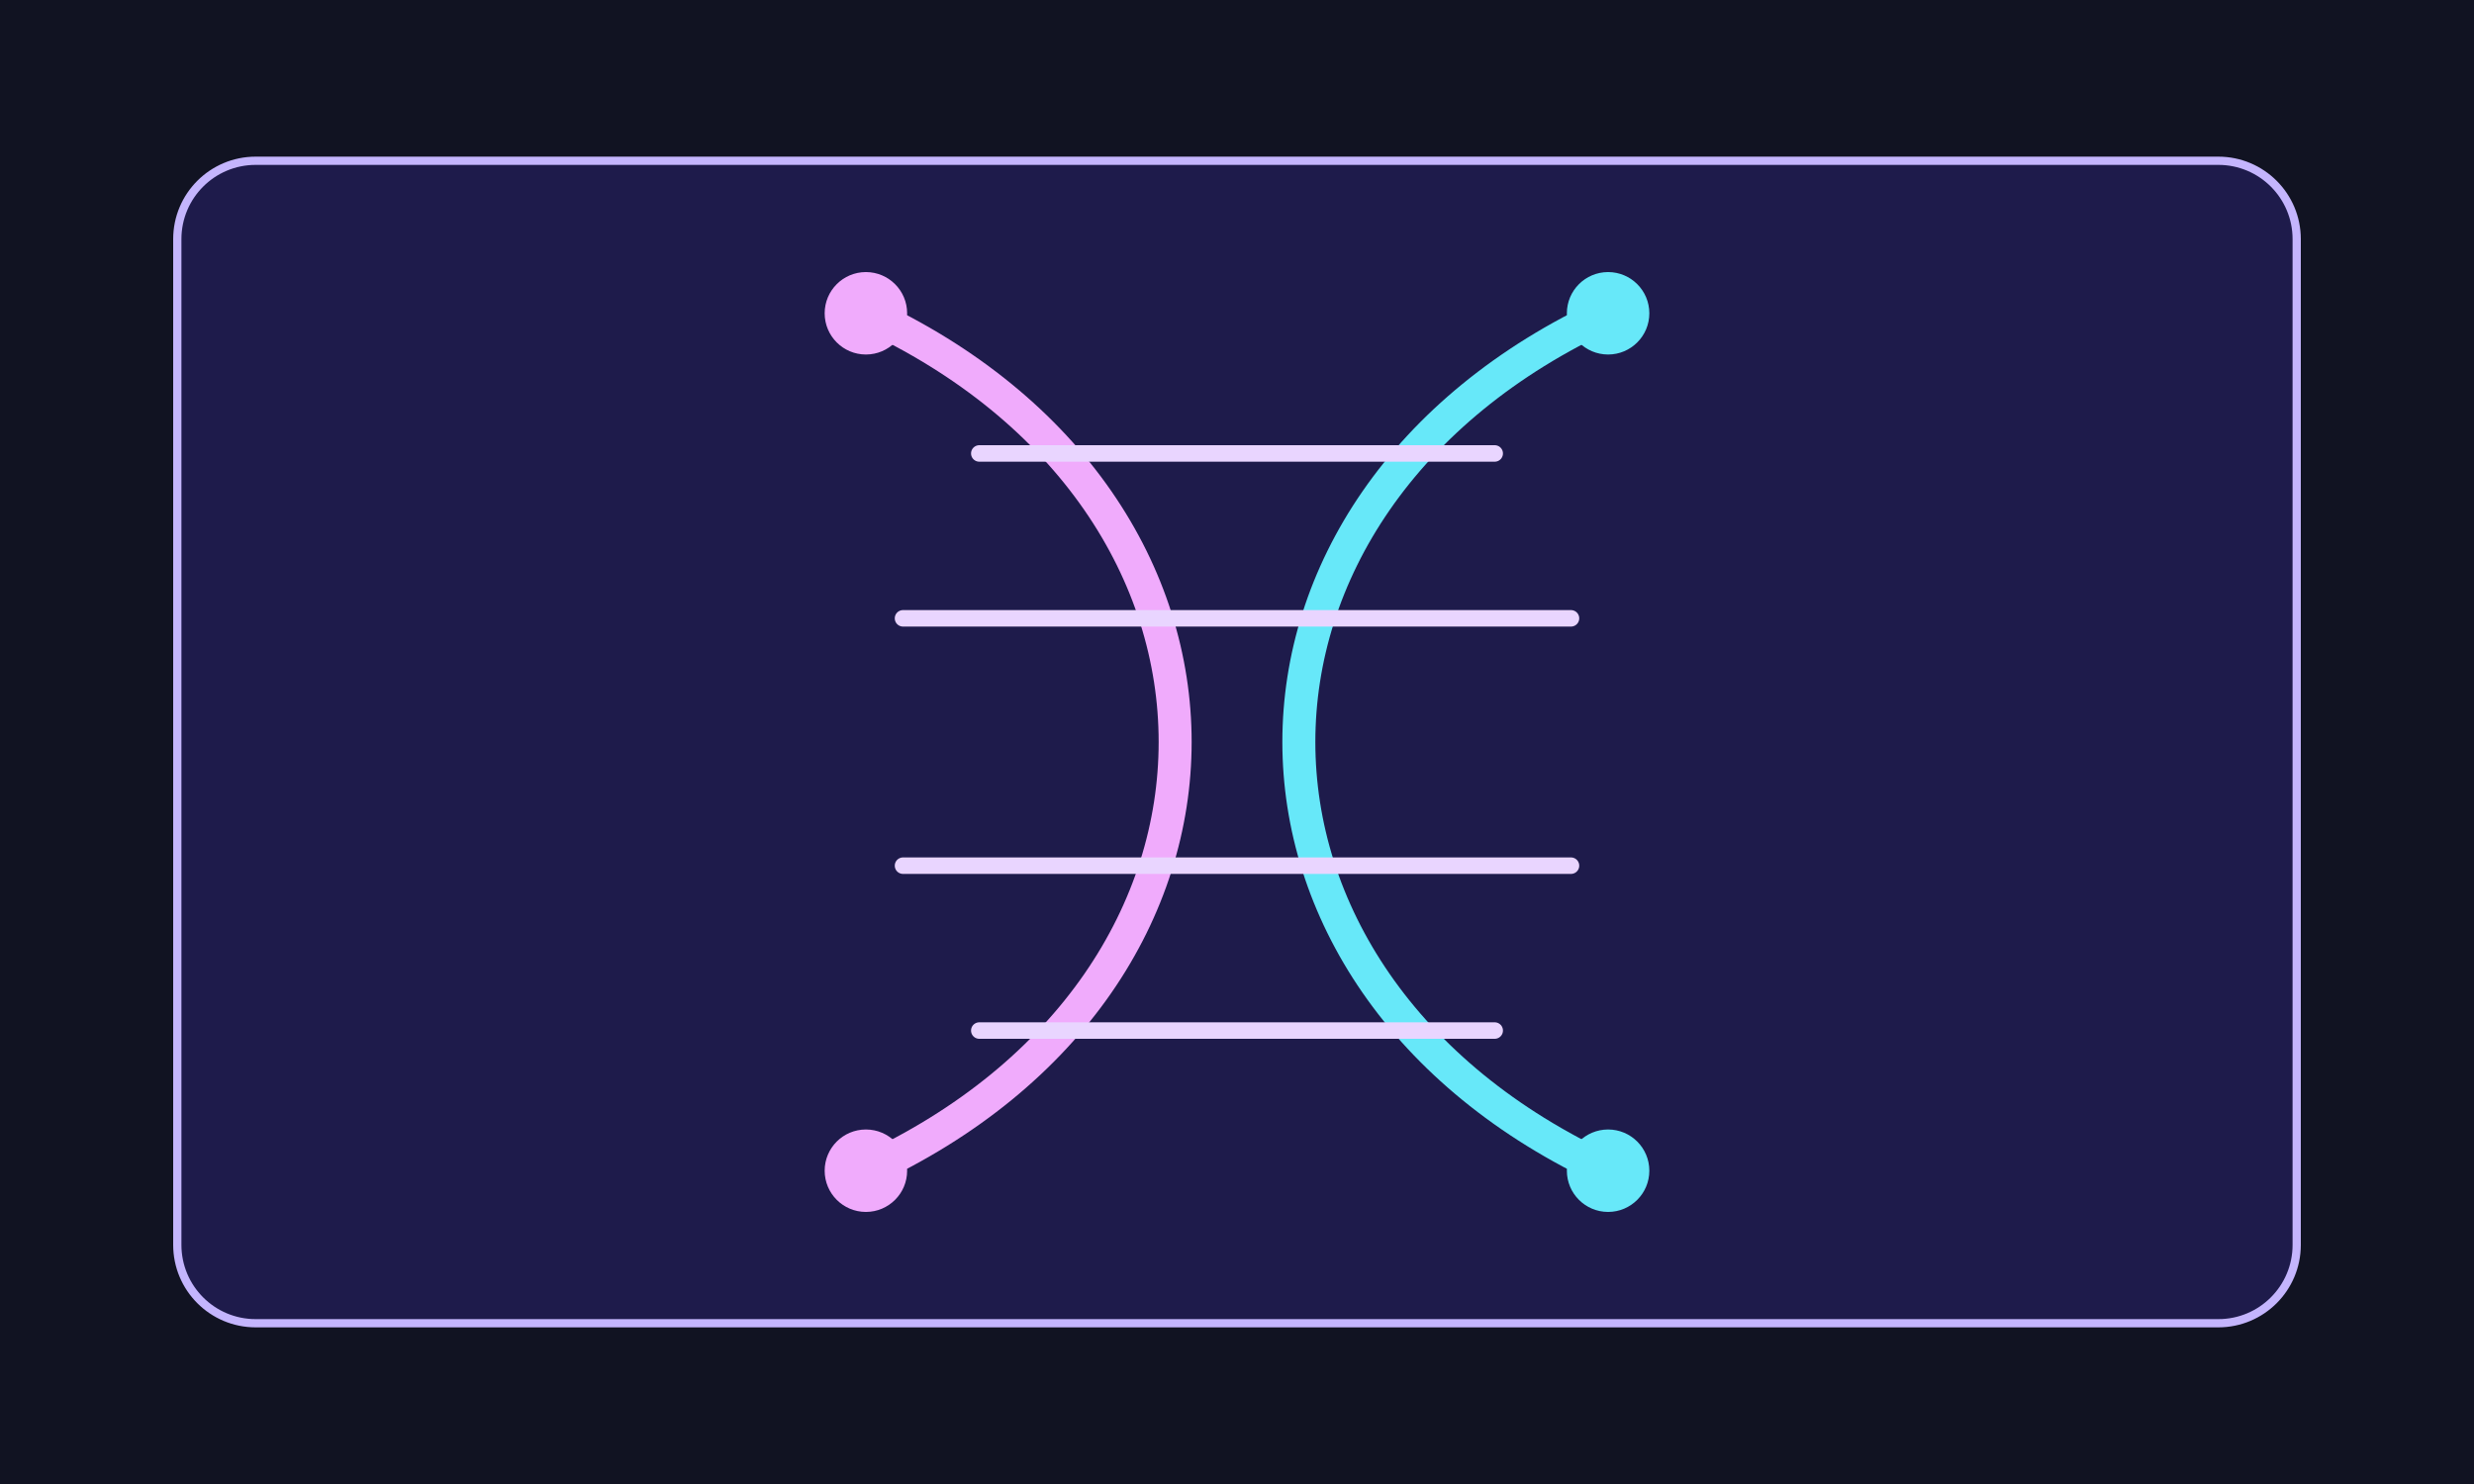
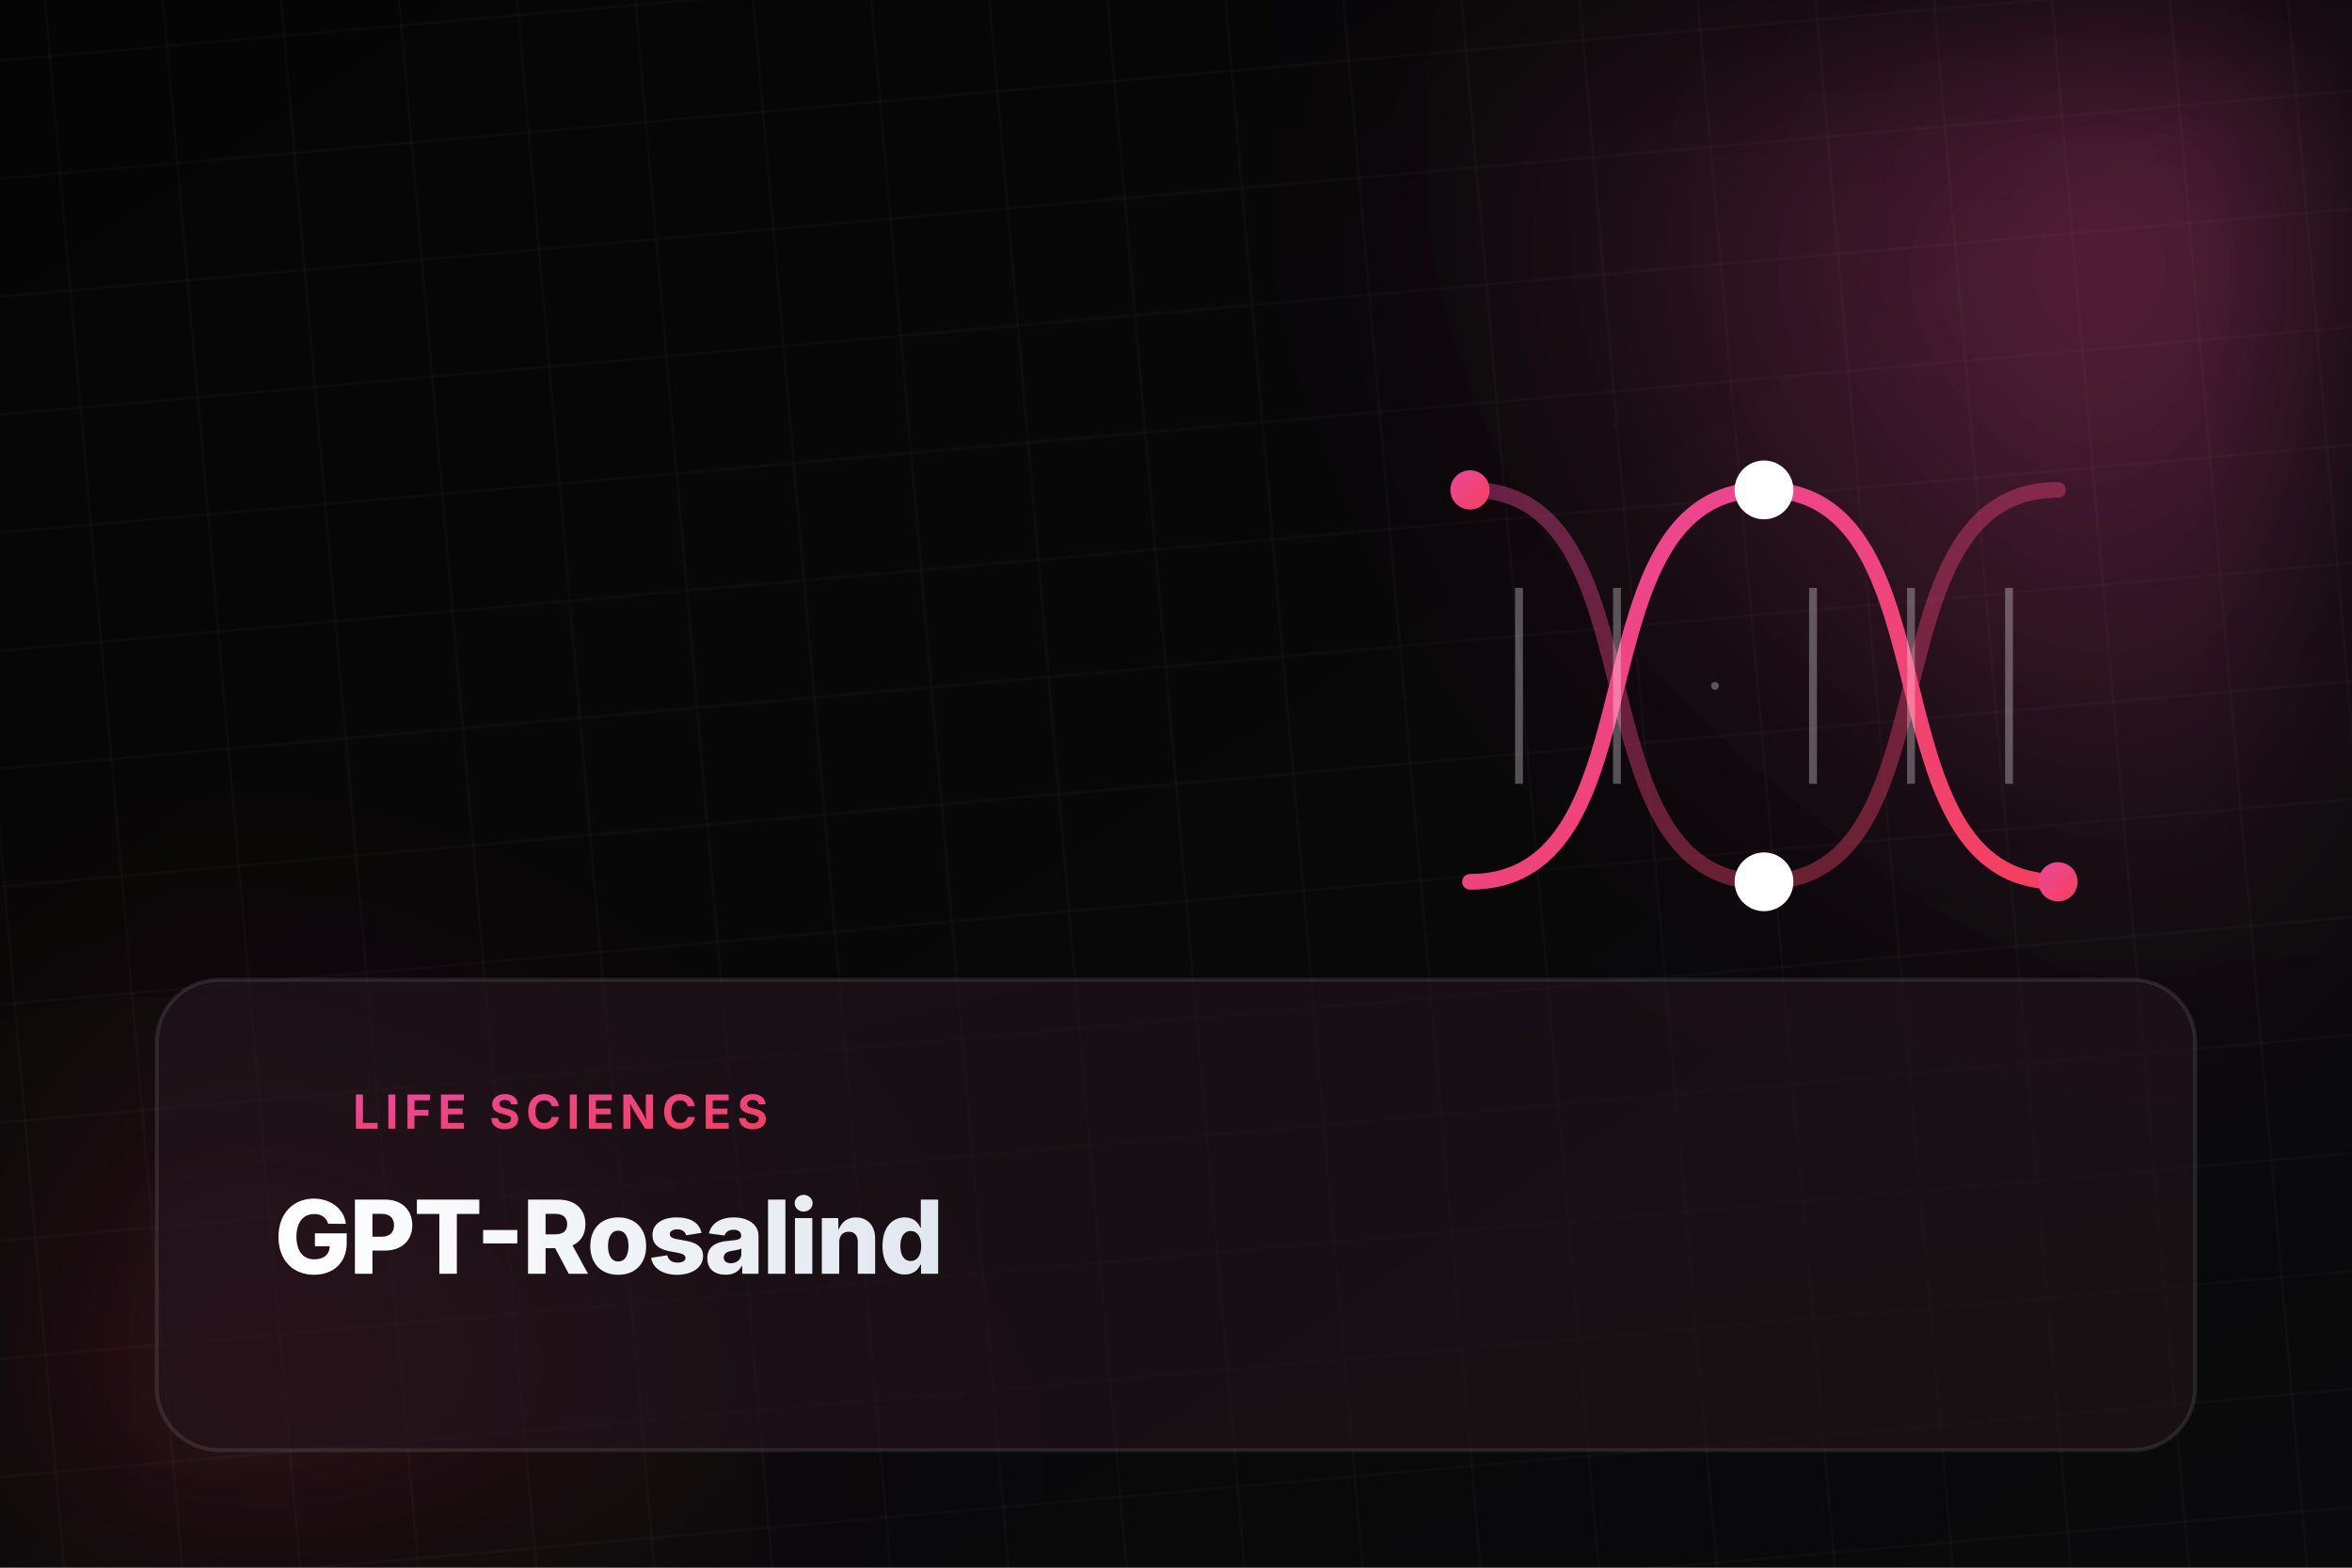
- <svg xmlns="http://www.w3.org/2000/svg" width="1200" height="720" viewBox="0 0 1200 720" fill="none" role="img" aria-label="Scientific AI model">
-   <rect width="1200" height="720" fill="#111322" />
-   <rect x="86" y="78" width="1028" height="564" rx="38" fill="#1E1B4B" stroke="#C4B5FD" stroke-width="4" />
-   <path d="M420 152C620 244 620 476 420 568" stroke="#F0ABFC" stroke-width="16" stroke-linecap="round" />
-   <path d="M780 152C580 244 580 476 780 568" stroke="#67E8F9" stroke-width="16" stroke-linecap="round" />
-   <g stroke="#E9D5FF" stroke-width="8" stroke-linecap="round">
-     <path d="M475 220H725" />
-     <path d="M438 300H762" />
-     <path d="M438 420H762" />
-     <path d="M475 500H725" />
+ <svg xmlns="http://www.w3.org/2000/svg" viewBox="0 0 1200 800" width="1200" height="800">
+   <defs>
+     <linearGradient id="bg" x1="0%" y1="0%" x2="100%" y2="100%">
+       <stop offset="0%" stop-color="#050505" />
+       <stop offset="100%" stop-color="#0a0a0c" />
+     </linearGradient>
+     <radialGradient id="glow1" cx="80%" cy="30%" r="50%">
+       <stop offset="0%" stop-color="#ec4899" stop-opacity="0.5" />
+       <stop offset="100%" stop-color="#ec4899" stop-opacity="0" />
+     </radialGradient>
+     <radialGradient id="glow2" cx="20%" cy="80%" r="50%">
+       <stop offset="0%" stop-color="#f43f5e" stop-opacity="0.3" />
+       <stop offset="100%" stop-color="#f43f5e" stop-opacity="0" />
+     </radialGradient>
+     <linearGradient id="text-grad" x1="0%" y1="0%" x2="100%" y2="0%">
+       <stop offset="0%" stop-color="#ffffff" />
+       <stop offset="100%" stop-color="#e2e8f0" />
+     </linearGradient>
+     <linearGradient id="accent" x1="0%" y1="0%" x2="100%" y2="100%">
+       <stop offset="0%" stop-color="#ec4899" />
+       <stop offset="100%" stop-color="#f43f5e" />
+     </linearGradient>
+     <filter id="blur" x="-50%" y="-50%" width="200%" height="200%">
+       <feGaussianBlur stdDeviation="80" />
+     </filter>
+   </defs>
+   <rect width="1200" height="800" fill="url(#bg)" />
+   <circle cx="900" cy="250" r="450" fill="url(#glow1)" filter="url(#blur)" />
+   <circle cx="300" cy="600" r="350" fill="url(#glow2)" filter="url(#blur)" />
+   <g stroke="#ffffff" stroke-opacity="0.02" stroke-width="1.5" transform="rotate(-5, 600, 400)">
+     <path d="M0 -200 V1000" />
+     <path d="M60 -200 V1000" />
+     <path d="M120 -200 V1000" />
+     <path d="M180 -200 V1000" />
+     <path d="M240 -200 V1000" />
+     <path d="M300 -200 V1000" />
+     <path d="M360 -200 V1000" />
+     <path d="M420 -200 V1000" />
+     <path d="M480 -200 V1000" />
+     <path d="M540 -200 V1000" />
+     <path d="M600 -200 V1000" />
+     <path d="M660 -200 V1000" />
+     <path d="M720 -200 V1000" />
+     <path d="M780 -200 V1000" />
+     <path d="M840 -200 V1000" />
+     <path d="M900 -200 V1000" />
+     <path d="M960 -200 V1000" />
+     <path d="M1020 -200 V1000" />
+     <path d="M1080 -200 V1000" />
+     <path d="M1140 -200 V1000" />
+     <path d="M1200 -200 V1000" />
+     <path d="M1260 -200 V1000" />
+     <path d="M1320 -200 V1000" />
+     <path d="M1380 -200 V1000" />
+     <path d="M-200 -200 H1400" />
+     <path d="M-200 -140 H1400" />
+     <path d="M-200 -80 H1400" />
+     <path d="M-200 -20 H1400" />
+     <path d="M-200 40 H1400" />
+     <path d="M-200 100 H1400" />
+     <path d="M-200 160 H1400" />
+     <path d="M-200 220 H1400" />
+     <path d="M-200 280 H1400" />
+     <path d="M-200 340 H1400" />
+     <path d="M-200 400 H1400" />
+     <path d="M-200 460 H1400" />
+     <path d="M-200 520 H1400" />
+     <path d="M-200 580 H1400" />
+     <path d="M-200 640 H1400" />
+     <path d="M-200 700 H1400" />
+     <path d="M-200 760 H1400" />
+     <path d="M-200 820 H1400" />
+     <path d="M-200 880 H1400" />
+     <path d="M-200 940 H1400" />
  </g>
-   <circle cx="420" cy="152" r="20" fill="#F0ABFC" />
-   <circle cx="780" cy="152" r="20" fill="#67E8F9" />
-   <circle cx="420" cy="568" r="20" fill="#F0ABFC" />
-   <circle cx="780" cy="568" r="20" fill="#67E8F9" />
+   <g transform="translate(650, 150)">
+     <path d="M100 300 C 200 300, 150 100, 250 100 C 350 100, 300 300, 400 300" fill="none" stroke="url(#accent)" stroke-width="8" stroke-linecap="round" />
+     <path d="M100 100 C 200 100, 150 300, 250 300 C 350 300, 300 100, 400 100" fill="none" stroke="url(#accent)" stroke-width="8" stroke-opacity="0.4" stroke-linecap="round" />
+     <line x1="125" y1="250" x2="125" y2="150" stroke="#ffffff" stroke-opacity="0.3" stroke-width="4" />
+     <line x1="175" y1="150" x2="175" y2="250" stroke="#ffffff" stroke-opacity="0.3" stroke-width="4" />
+     <line x1="225" y1="200" x2="225" y2="200" stroke="#ffffff" stroke-opacity="0.3" stroke-width="4" stroke-linecap="round" />
+     <line x1="275" y1="250" x2="275" y2="150" stroke="#ffffff" stroke-opacity="0.3" stroke-width="4" />
+     <line x1="325" y1="150" x2="325" y2="250" stroke="#ffffff" stroke-opacity="0.3" stroke-width="4" />
+     <line x1="375" y1="250" x2="375" y2="150" stroke="#ffffff" stroke-opacity="0.3" stroke-width="4" />
+     <circle cx="250" cy="100" r="15" fill="#ffffff" />
+     <circle cx="250" cy="300" r="15" fill="#ffffff" />
+     <circle cx="100" cy="100" r="10" fill="url(#accent)" />
+     <circle cx="400" cy="300" r="10" fill="url(#accent)" />
+   </g>
+   <g transform="translate(80, 500)">
+     <rect width="1040" height="240" rx="32" fill="#111115" fill-opacity="0.6" stroke="#ffffff" stroke-opacity="0.1" stroke-width="2" />
+     <rect x="0" y="0" width="1040" height="240" rx="32" fill="url(#accent)" fill-opacity="0.05" />
+     <path d="M 60 70 L 80 70" stroke="url(#accent)" stroke-width="6" stroke-linecap="round" />
+     <text x="100" y="76" fill="url(#accent)" font-family="Inter, system-ui, sans-serif" font-weight="700" font-size="24" letter-spacing="3">LIFE SCIENCES</text>
+     <text x="60" y="150" fill="url(#text-grad)" font-family="Inter, system-ui, sans-serif" font-weight="800" font-size="52" letter-spacing="-1">GPT-Rosalind</text>
+   </g>
</svg>
